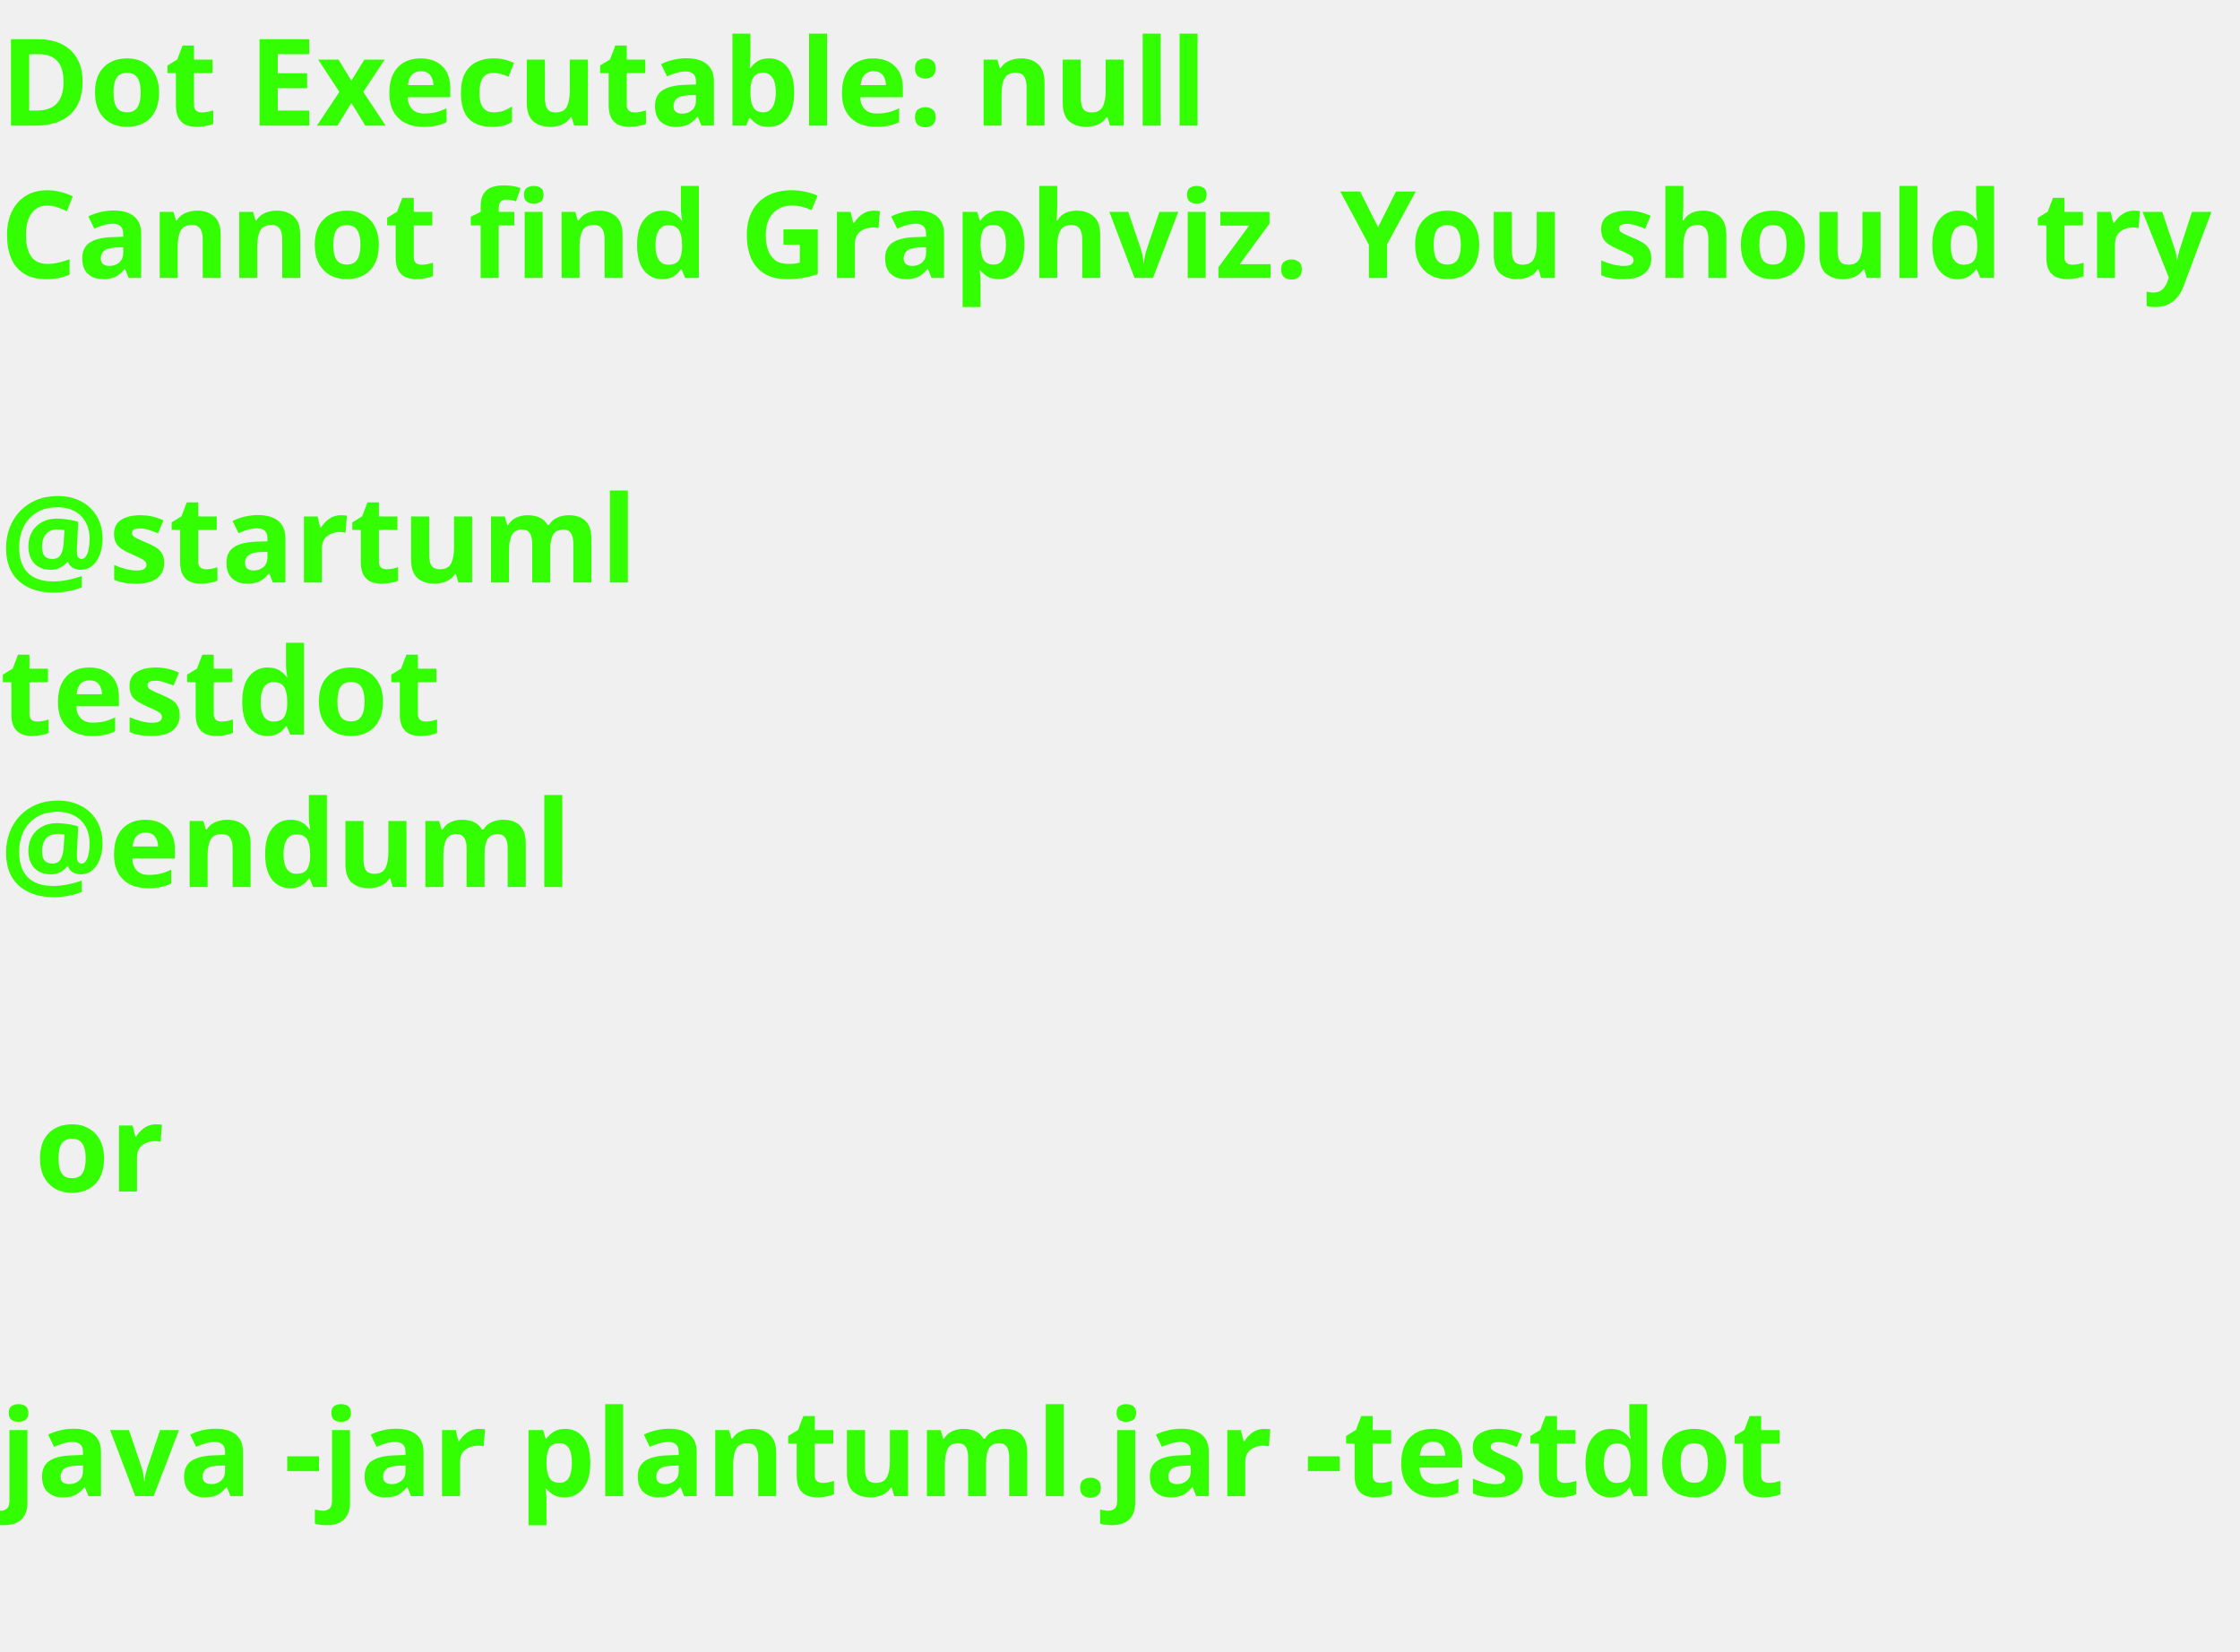
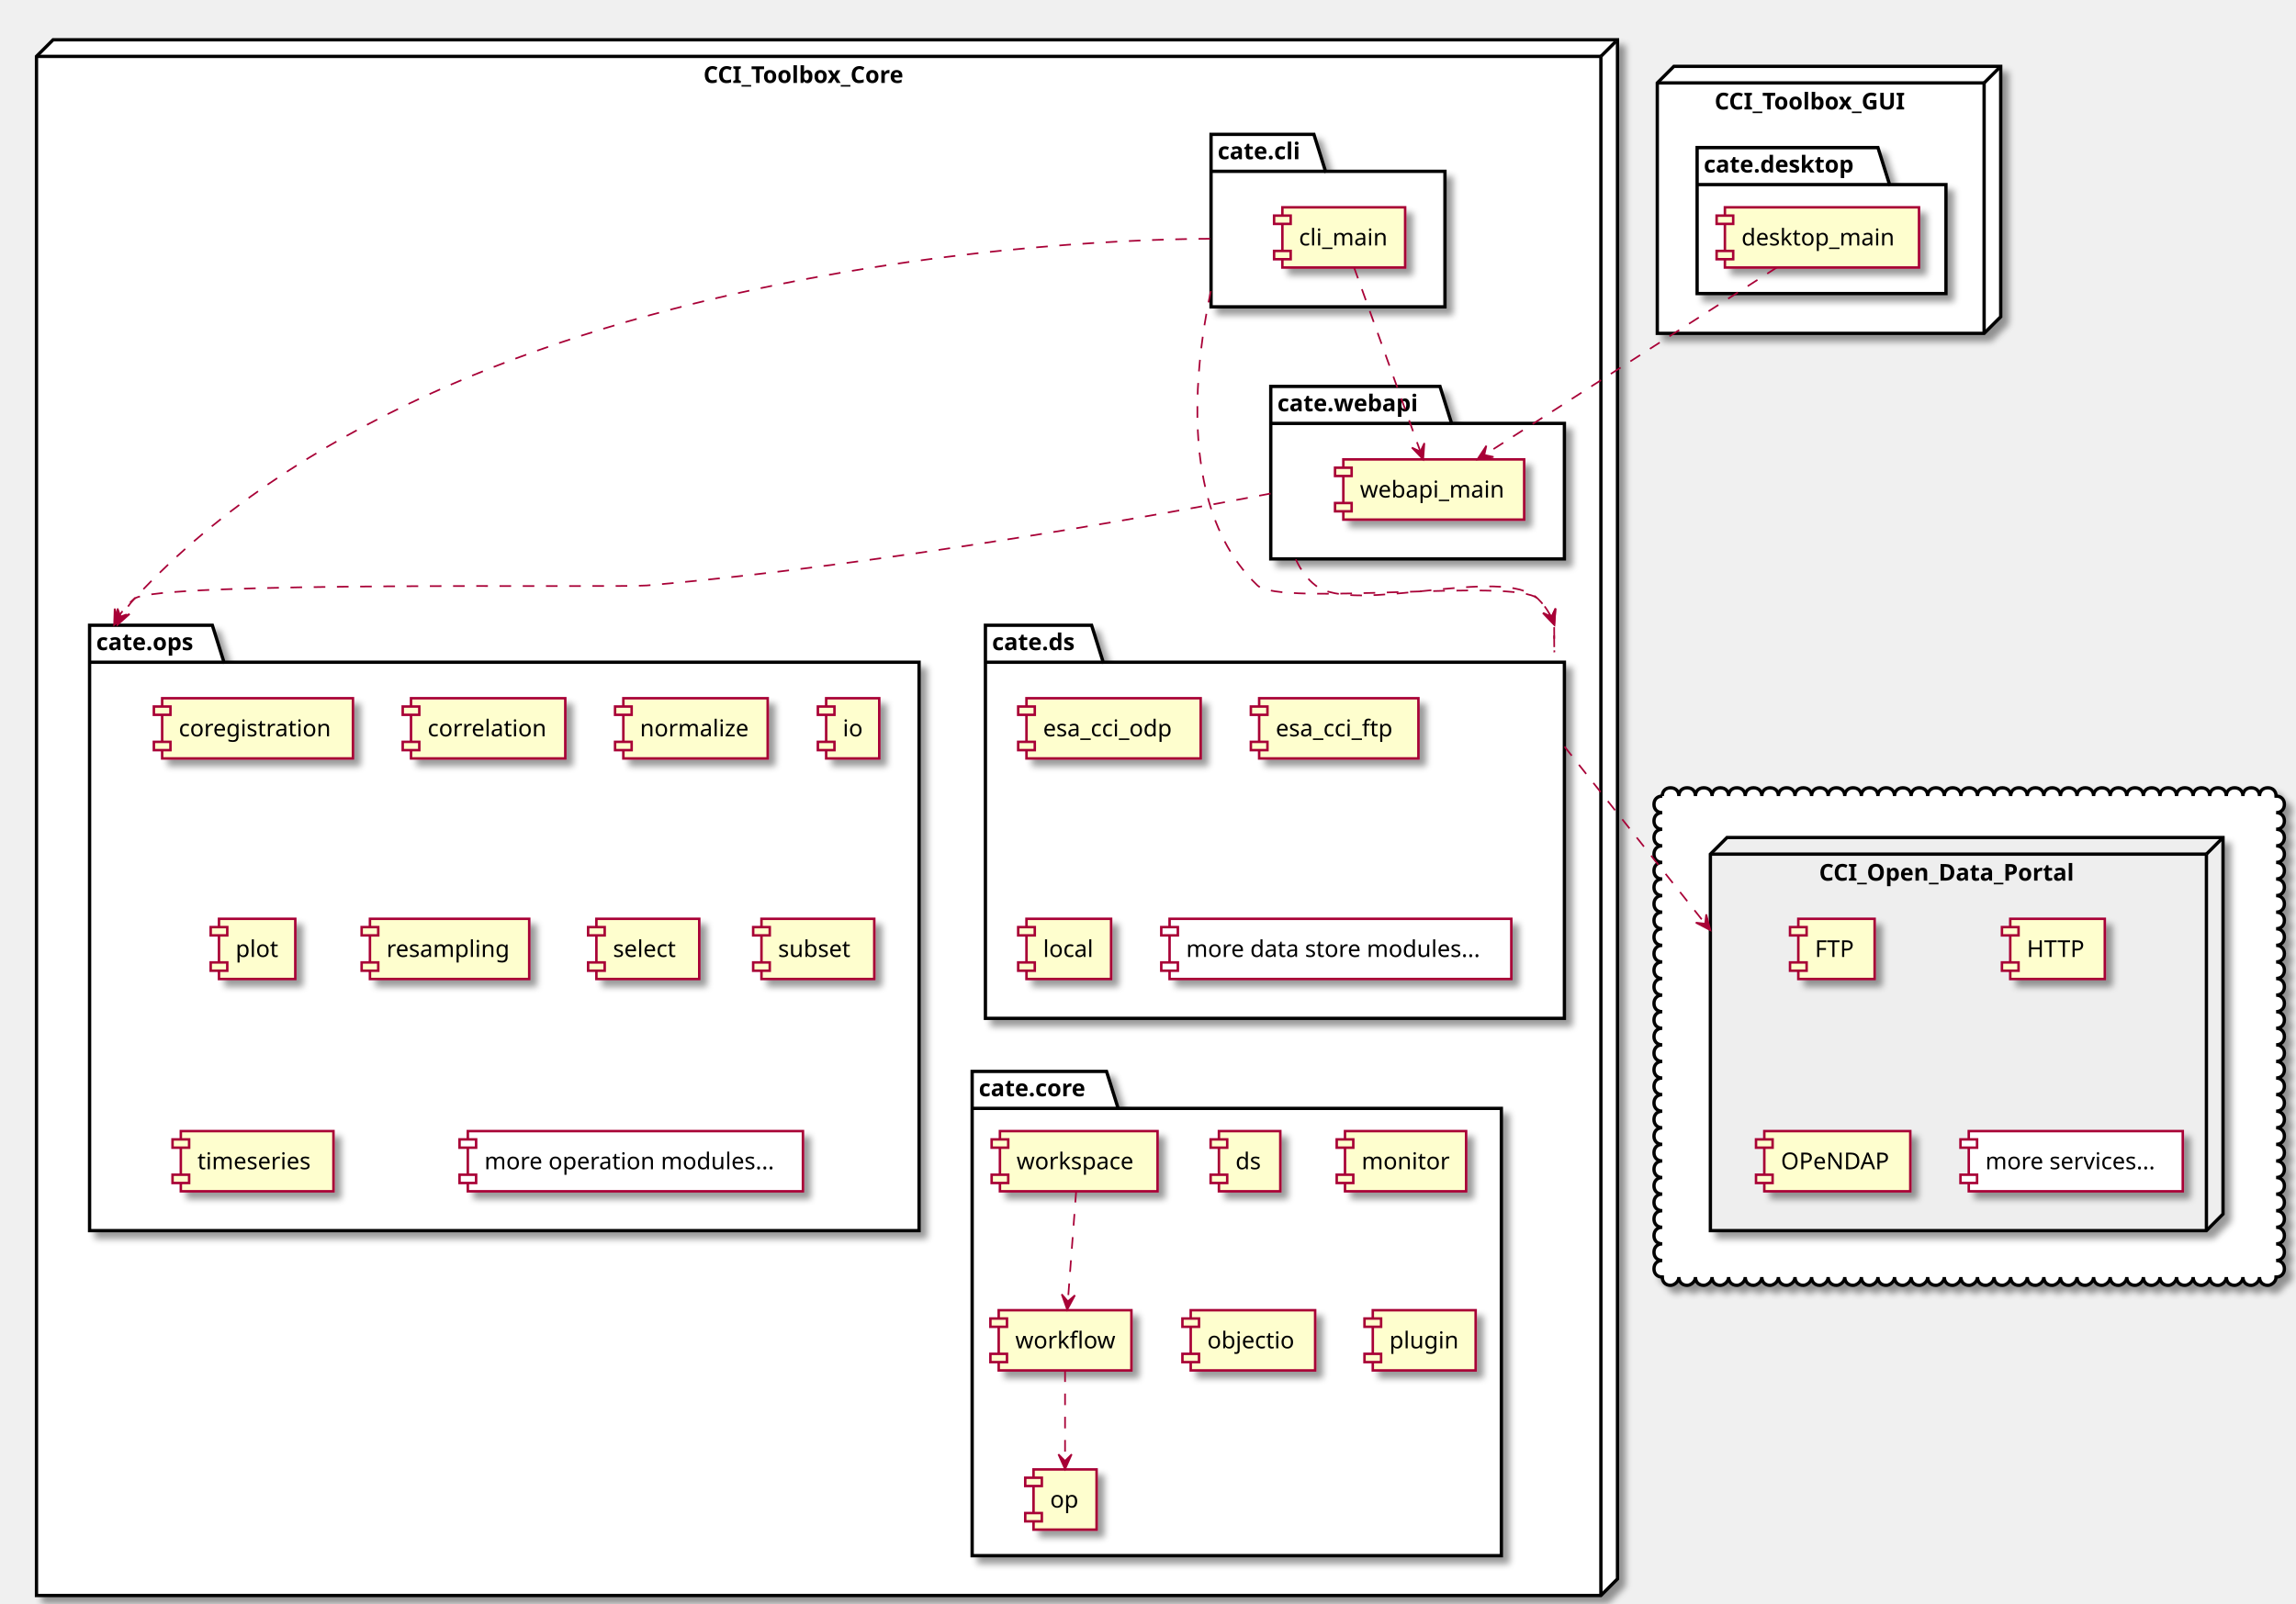
- <svg xmlns="http://www.w3.org/2000/svg" height="191px" style="width:259px;height:191px;background:#000000;" version="1.1" viewBox="0 0 259 191" width="259px">
-   <defs />
+ <svg xmlns="http://www.w3.org/2000/svg" height="967px" style="width:1384px;height:967px;" version="1.1" viewBox="0 0 1384 967" width="1384px">
+   <defs>
+     <filter height="300%" id="f1" width="300%" x="-1" y="-1">
+       <feGaussianBlur result="blurOut" stdDeviation="2.0" />
+       <feColorMatrix in="blurOut" result="blurOut2" type="matrix" values="0 0 0 0 0 0 0 0 0 0 0 0 0 0 0 0 0 0 .4 0" />
+       <feOffset dx="4.0" dy="4.0" in="blurOut2" result="blurOut3" />
+       <feBlend in="SourceGraphic" in2="blurOut3" mode="normal" />
+     </filter>
+   </defs>
  <g>
-     <text fill="#33FF02" font-family="sans-serif" font-size="14" font-weight="bold" lengthAdjust="spacingAndGlyphs" textLength="140" x="0" y="14.533">Dot Executable: null</text>
-     <text fill="#33FF02" font-family="sans-serif" font-size="14" font-weight="bold" lengthAdjust="spacingAndGlyphs" textLength="258" x="0" y="32.143">Cannot find Graphviz. You should try</text>
-     <text fill="#33FF02" font-family="sans-serif" font-size="14" font-weight="bold" lengthAdjust="spacingAndGlyphs" textLength="0" x="4" y="49.752" />
-     <text fill="#33FF02" font-family="sans-serif" font-size="14" font-weight="bold" lengthAdjust="spacingAndGlyphs" textLength="71" x="0" y="67.361">@startuml</text>
-     <text fill="#33FF02" font-family="sans-serif" font-size="14" font-weight="bold" lengthAdjust="spacingAndGlyphs" textLength="50" x="0" y="84.971">testdot</text>
-     <text fill="#33FF02" font-family="sans-serif" font-size="14" font-weight="bold" lengthAdjust="spacingAndGlyphs" textLength="66" x="0" y="102.58">@enduml</text>
-     <text fill="#33FF02" font-family="sans-serif" font-size="14" font-weight="bold" lengthAdjust="spacingAndGlyphs" textLength="0" x="4" y="120.189" />
-     <text fill="#33FF02" font-family="sans-serif" font-size="14" font-weight="bold" lengthAdjust="spacingAndGlyphs" textLength="15" x="4" y="137.799">or</text>
-     <text fill="#33FF02" font-family="sans-serif" font-size="14" font-weight="bold" lengthAdjust="spacingAndGlyphs" textLength="0" x="4" y="155.408" />
-     <text fill="#33FF02" font-family="sans-serif" font-size="14" font-weight="bold" lengthAdjust="spacingAndGlyphs" textLength="201" x="0" y="173.018">java -jar plantuml.jar -testdot</text>
-     <text fill="#33FF02" font-family="sans-serif" font-size="14" font-weight="bold" lengthAdjust="spacingAndGlyphs" textLength="0" x="4" y="190.627" />
+     <polygon fill="#FFFFFF" filter="url(#f1)" points="22,34,32,24,975,24,975,952,965,962,22,962,22,34" style="stroke: #000000; stroke-width: 2.0;" />
+     <line style="stroke: #000000; stroke-width: 2.0;" x1="965" x2="974" y1="34" y2="25" />
+     <line style="stroke: #000000; stroke-width: 2.0;" x1="22" x2="965" y1="34" y2="34" />
+     <line style="stroke: #000000; stroke-width: 2.0;" x1="965" x2="965" y1="34" y2="962" />
+     <text fill="#000000" font-family="sans-serif" font-size="14" font-weight="bold" lengthAdjust="spacingAndGlyphs" textLength="141" x="424" y="49.995">CCI_Toolbox_Core</text>
+     <polygon fill="#FFFFFF" filter="url(#f1)" points="594,377,658,377,665,399.297,943,399.297,943,614,594,614,594,377" style="stroke: #000000; stroke-width: 2.0;" />
+     <line style="stroke: #000000; stroke-width: 2.0;" x1="594" x2="665" y1="399.297" y2="399.297" />
+     <text fill="#000000" font-family="sans-serif" font-size="14" font-weight="bold" lengthAdjust="spacingAndGlyphs" textLength="58" x="598" y="391.995">cate.ds</text>
+     <polygon fill="#FFFFFF" filter="url(#f1)" points="54,377,128,377,135,399.297,554,399.297,554,742,54,742,54,377" style="stroke: #000000; stroke-width: 2.0;" />
+     <line style="stroke: #000000; stroke-width: 2.0;" x1="54" x2="135" y1="399.297" y2="399.297" />
+     <text fill="#000000" font-family="sans-serif" font-size="14" font-weight="bold" lengthAdjust="spacingAndGlyphs" textLength="68" x="58" y="391.995">cate.ops</text>
+     <polygon fill="#FFFFFF" filter="url(#f1)" points="586,646,667,646,674,668.297,905,668.297,905,938,586,938,586,646" style="stroke: #000000; stroke-width: 2.0;" />
+     <line style="stroke: #000000; stroke-width: 2.0;" x1="586" x2="674" y1="668.297" y2="668.297" />
+     <text fill="#000000" font-family="sans-serif" font-size="14" font-weight="bold" lengthAdjust="spacingAndGlyphs" textLength="75" x="590" y="660.995">cate.core</text>
+     <polygon fill="#FFFFFF" filter="url(#f1)" points="730,81,792,81,799,103.297,871,103.297,871,185,730,185,730,81" style="stroke: #000000; stroke-width: 2.0;" />
+     <line style="stroke: #000000; stroke-width: 2.0;" x1="730" x2="799" y1="103.297" y2="103.297" />
+     <text fill="#000000" font-family="sans-serif" font-size="14" font-weight="bold" lengthAdjust="spacingAndGlyphs" textLength="56" x="734" y="95.995">cate.cli</text>
+     <polygon fill="#FFFFFF" filter="url(#f1)" points="766,233,868,233,875,255.297,943,255.297,943,337,766,337,766,233" style="stroke: #000000; stroke-width: 2.0;" />
+     <line style="stroke: #000000; stroke-width: 2.0;" x1="766" x2="875" y1="255.297" y2="255.297" />
+     <text fill="#000000" font-family="sans-serif" font-size="14" font-weight="bold" lengthAdjust="spacingAndGlyphs" textLength="96" x="770" y="247.995">cate.webapi</text>
+     <polygon fill="#FFFFFF" filter="url(#f1)" points="999,50,1009,40,1206,40,1206,191,1196,201,999,201,999,50" style="stroke: #000000; stroke-width: 2.0;" />
+     <line style="stroke: #000000; stroke-width: 2.0;" x1="1196" x2="1205" y1="50" y2="41" />
+     <line style="stroke: #000000; stroke-width: 2.0;" x1="999" x2="1196" y1="50" y2="50" />
+     <line style="stroke: #000000; stroke-width: 2.0;" x1="1196" x2="1196" y1="50" y2="201" />
+     <text fill="#000000" font-family="sans-serif" font-size="14" font-weight="bold" lengthAdjust="spacingAndGlyphs" textLength="130" x="1033.5" y="65.995">CCI_Toolbox_GUI</text>
+     <polygon fill="#FFFFFF" filter="url(#f1)" points="1023,89,1132,89,1139,111.297,1173,111.297,1173,177,1023,177,1023,89" style="stroke: #000000; stroke-width: 2.0;" />
+     <line style="stroke: #000000; stroke-width: 2.0;" x1="1023" x2="1139" y1="111.297" y2="111.297" />
+     <text fill="#000000" font-family="sans-serif" font-size="14" font-weight="bold" lengthAdjust="spacingAndGlyphs" textLength="103" x="1027" y="103.995">cate.desktop</text>
+     <path d="M1002,480 C1002,477 1004,475 1007,475 C1010,475 1012,477 1012,480 C1012,477 1014,475 1017,475 C1020,475 1022,477 1022,480 C1022,477 1024,475 1027,475 C1030,475 1032,477 1032,480 C1032,477 1034,475 1037,475 C1040,475 1042,477 1042,480 C1042,477 1044,475 1047,475 C1050,475 1052,477 1052,480 C1052,477 1054,475 1057,475 C1060,475 1062,477 1062,480 C1062,477 1064,475 1067,475 C1070,475 1072,477 1072,480 C1072,477 1074,475 1077,475 C1080,475 1082,477 1082,480 C1082,477 1084,475 1087,475 C1090,475 1092,477 1092,480 C1092,477 1094,475 1097,475 C1100,475 1102,477 1102,480 C1102,477 1104,475 1107,475 C1110,475 1112,477 1112,480 C1112,477 1114,475 1117,475 C1120,475 1122,477 1122,480 C1122,477 1124,475 1127,475 C1130,475 1132,477 1132,480 C1132,477 1134,475 1137,475 C1140,475 1142,477 1142,480 C1142,477 1144,475 1147,475 C1150,475 1152,477 1152,480 C1152,477 1154,475 1157,475 C1160,475 1162,477 1162,480 C1162,477 1164,475 1167,475 C1170,475 1172,477 1172,480 C1172,477 1174,475 1177,475 C1180,475 1182,477 1182,480 C1182,477 1184,475 1187,475 C1190,475 1192,477 1192,480 C1192,477 1194,475 1197,475 C1200,475 1202,477 1202,480 C1202,477 1204,475 1207,475 C1210,475 1212,477 1212,480 C1212,477 1214,475 1217,475 C1220,475 1222,477 1222,480 C1222,477 1224,475 1227,475 C1230,475 1232,477 1232,480 C1232,477 1234,475 1237,475 C1240,475 1242,477 1242,480 C1242,477 1244,475 1247,475 C1250,475 1252,477 1252,480 C1252,477 1254,475 1257,475 C1260,475 1262,477 1262,480 C1262,477 1264,475 1267,475 C1270,475 1272,477 1272,480 C1272,477 1274,475 1277,475 C1280,475 1282,477 1282,480 C1282,477 1284,475 1287,475 C1290,475 1292,477 1292,480 C1292,477 1294,475 1297,475 C1300,475 1302,477 1302,480 C1302,477 1304,475 1307,475 C1310,475 1312,477 1312,480 C1312,477 1314,475 1317,475 C1320,475 1322,477 1322,480 C1322,477 1324,475 1327,475 C1330,475 1332,477 1332,480 C1332,477 1334,475 1337,475 C1340,475 1342,477 1342,480 C1342,477 1344,475 1347,475 C1350,475 1352,477 1352,480 C1352,477 1354,475 1357,475 C1360,475 1362,477 1362,480 C1362,477 1364,475 1367,475 C1370,475 1372,477 1372,480 C1375,480 1377,482 1377,485 C1377,488 1375,490 1372,490 C1375,490 1377,492 1377,495 C1377,498 1375,500 1372,500 C1375,500 1377,502 1377,505 C1377,508 1375,510 1372,510 C1375,510 1377,512 1377,515 C1377,518 1375,520 1372,520 C1375,520 1377,522 1377,525 C1377,528 1375,530 1372,530 C1375,530 1377,532 1377,535 C1377,538 1375,540 1372,540 C1375,540 1377,542 1377,545 C1377,548 1375,550 1372,550 C1375,550 1377,552 1377,555 C1377,558 1375,560 1372,560 C1375,560 1377,562 1377,565 C1377,568 1375,570 1372,570 C1375,570 1377,572 1377,575 C1377,578 1375,580 1372,580 C1375,580 1377,582 1377,585 C1377,588 1375,590 1372,590 C1375,590 1377,592 1377,595 C1377,598 1375,600 1372,600 C1375,600 1377,602 1377,605 C1377,608 1375,610 1372,610 C1375,610 1377,612 1377,615 C1377,618 1375,620 1372,620 C1375,620 1377,622 1377,625 C1377,628 1375,630 1372,630 C1375,630 1377,632 1377,635 C1377,638 1375,640 1372,640 C1375,640 1377,642 1377,645 C1377,648 1375,650 1372,650 C1375,650 1377,652 1377,655 C1377,658 1375,660 1372,660 C1375,660 1377,662 1377,665 C1377,668 1375,670 1372,670 C1375,670 1377,672 1377,675 C1377,678 1375,680 1372,680 C1375,680 1377,682 1377,685 C1377,688 1375,690 1372,690 C1375,690 1377,692 1377,695 C1377,698 1375,700 1372,700 C1375,700 1377,702 1377,705 C1377,708 1375,710 1372,710 C1375,710 1377,712 1377,715 C1377,718 1375,720 1372,720 C1375,720 1377,722 1377,725 C1377,728 1375,730 1372,730 C1375,730 1377,732 1377,735 C1377,738 1375,740 1372,740 C1375,740 1377,742 1377,745 C1377,748 1375,750 1372,750 C1375,750 1377,752 1377,755 C1377,758 1375,760 1372,760 C1375,760 1377,762 1377,765 C1377,768 1375,770 1372,770 C1372,773 1369,775 1367,775 C1364,775 1362,773 1362,770 C1362,773 1359,775 1357,775 C1354,775 1352,773 1352,770 C1352,773 1349,775 1347,775 C1344,775 1342,773 1342,770 C1342,773 1339,775 1337,775 C1334,775 1332,773 1332,770 C1332,773 1329,775 1327,775 C1324,775 1322,773 1322,770 C1322,773 1319,775 1317,775 C1314,775 1312,773 1312,770 C1312,773 1309,775 1307,775 C1304,775 1302,773 1302,770 C1302,773 1299,775 1297,775 C1294,775 1292,773 1292,770 C1292,773 1289,775 1287,775 C1284,775 1282,773 1282,770 C1282,773 1279,775 1277,775 C1274,775 1272,773 1272,770 C1272,773 1269,775 1267,775 C1264,775 1262,773 1262,770 C1262,773 1259,775 1257,775 C1254,775 1252,773 1252,770 C1252,773 1249,775 1247,775 C1244,775 1242,773 1242,770 C1242,773 1239,775 1237,775 C1234,775 1232,773 1232,770 C1232,773 1229,775 1227,775 C1224,775 1222,773 1222,770 C1222,773 1219,775 1217,775 C1214,775 1212,773 1212,770 C1212,773 1209,775 1207,775 C1204,775 1202,773 1202,770 C1202,773 1199,775 1197,775 C1194,775 1192,773 1192,770 C1192,773 1189,775 1187,775 C1184,775 1182,773 1182,770 C1182,773 1179,775 1177,775 C1174,775 1172,773 1172,770 C1172,773 1169,775 1167,775 C1164,775 1162,773 1162,770 C1162,773 1159,775 1157,775 C1154,775 1152,773 1152,770 C1152,773 1149,775 1147,775 C1144,775 1142,773 1142,770 C1142,773 1139,775 1137,775 C1134,775 1132,773 1132,770 C1132,773 1129,775 1127,775 C1124,775 1122,773 1122,770 C1122,773 1119,775 1117,775 C1114,775 1112,773 1112,770 C1112,773 1109,775 1107,775 C1104,775 1102,773 1102,770 C1102,773 1099,775 1097,775 C1094,775 1092,773 1092,770 C1092,773 1089,775 1087,775 C1084,775 1082,773 1082,770 C1082,773 1079,775 1077,775 C1074,775 1072,773 1072,770 C1072,773 1069,775 1067,775 C1064,775 1062,773 1062,770 C1062,773 1059,775 1057,775 C1054,775 1052,773 1052,770 C1052,773 1049,775 1047,775 C1044,775 1042,773 1042,770 C1042,773 1039,775 1037,775 C1034,775 1032,773 1032,770 C1032,773 1029,775 1027,775 C1024,775 1022,773 1022,770 C1022,773 1019,775 1017,775 C1014,775 1012,773 1012,770 C1012,773 1009,775 1007,775 C1004,775 1002,773 1002,770 C999,770 997,768 997,765 C997,762 999,760 1002,760 C999,760 997,758 997,755 C997,752 999,750 1002,750 C999,750 997,748 997,745 C997,742 999,740 1002,740 C999,740 997,738 997,735 C997,732 999,730 1002,730 C999,730 997,728 997,725 C997,722 999,720 1002,720 C999,720 997,718 997,715 C997,712 999,710 1002,710 C999,710 997,708 997,705 C997,702 999,700 1002,700 C999,700 997,698 997,695 C997,692 999,690 1002,690 C999,690 997,688 997,685 C997,682 999,680 1002,680 C999,680 997,678 997,675 C997,672 999,670 1002,670 C999,670 997,668 997,665 C997,662 999,660 1002,660 C999,660 997,658 997,655 C997,652 999,650 1002,650 C999,650 997,648 997,645 C997,642 999,640 1002,640 C999,640 997,638 997,635 C997,632 999,630 1002,630 C999,630 997,628 997,625 C997,622 999,620 1002,620 C999,620 997,618 997,615 C997,612 999,610 1002,610 C999,610 997,608 997,605 C997,602 999,600 1002,600 C999,600 997,598 997,595 C997,592 999,590 1002,590 C999,590 997,588 997,585 C997,582 999,580 1002,580 C999,580 997,578 997,575 C997,572 999,570 1002,570 C999,570 997,568 997,565 C997,562 999,560 1002,560 C999,560 997,558 997,555 C997,552 999,550 1002,550 C999,550 997,548 997,545 C997,542 999,540 1002,540 C999,540 997,538 997,535 C997,532 999,530 1002,530 C999,530 997,528 997,525 C997,522 999,520 1002,520 C999,520 997,518 997,515 C997,512 999,510 1002,510 C999,510 997,508 997,505 C997,502 999,500 1002,500 C999,500 997,498 997,495 C997,492 999,490 1002,490 C999,490 997,488 997,485 C997,482 999,480 1002,480 " fill="#FFFFFF" filter="url(#f1)" style="stroke: #000000; stroke-width: 2.0;" />
+     <polygon fill="#EEEEEE" filter="url(#f1)" points="1031,515,1041,505,1340,505,1340,732,1330,742,1031,742,1031,515" style="stroke: #000000; stroke-width: 2.0;" />
+     <line style="stroke: #000000; stroke-width: 2.0;" x1="1330" x2="1339" y1="515" y2="506" />
+     <line style="stroke: #000000; stroke-width: 2.0;" x1="1031" x2="1330" y1="515" y2="515" />
+     <line style="stroke: #000000; stroke-width: 2.0;" x1="1330" x2="1330" y1="515" y2="742" />
+     <text fill="#000000" font-family="sans-serif" font-size="14" font-weight="bold" lengthAdjust="spacingAndGlyphs" textLength="170" x="1096.5" y="530.995">CCI_Open_Data_Portal</text>
+     <rect fill="#FEFECE" filter="url(#f1)" height="36.297" style="stroke: #A80036; stroke-width: 1.5;" width="105" x="618.75" y="421" />
+     <rect fill="#FEFECE" height="5" style="stroke: #A80036; stroke-width: 1.5;" width="10" x="613.75" y="426" />
+     <rect fill="#FEFECE" height="5" style="stroke: #A80036; stroke-width: 1.5;" width="10" x="613.75" y="447.297" />
+     <text fill="#000000" font-family="sans-serif" font-size="14" lengthAdjust="spacingAndGlyphs" textLength="85" x="628.75" y="443.995">esa_cci_odp</text>
+     <rect fill="#FEFECE" filter="url(#f1)" height="36.297" style="stroke: #A80036; stroke-width: 1.5;" width="96" x="759" y="421" />
+     <rect fill="#FEFECE" height="5" style="stroke: #A80036; stroke-width: 1.5;" width="10" x="754" y="426" />
+     <rect fill="#FEFECE" height="5" style="stroke: #A80036; stroke-width: 1.5;" width="10" x="754" y="447.297" />
+     <text fill="#000000" font-family="sans-serif" font-size="14" lengthAdjust="spacingAndGlyphs" textLength="76" x="769" y="443.995">esa_cci_ftp</text>
+     <rect fill="#FEFECE" filter="url(#f1)" height="36.297" style="stroke: #A80036; stroke-width: 1.5;" width="51" x="618.75" y="554" />
+     <rect fill="#FEFECE" height="5" style="stroke: #A80036; stroke-width: 1.5;" width="10" x="613.75" y="559" />
+     <rect fill="#FEFECE" height="5" style="stroke: #A80036; stroke-width: 1.5;" width="10" x="613.75" y="580.297" />
+     <text fill="#000000" font-family="sans-serif" font-size="14" lengthAdjust="spacingAndGlyphs" textLength="31" x="628.75" y="576.995">local</text>
+     <rect fill="#FFFFFF" filter="url(#f1)" height="36.297" style="stroke: #A80036; stroke-width: 1.5;" width="206" x="705" y="554" />
+     <rect fill="#FFFFFF" height="5" style="stroke: #A80036; stroke-width: 1.5;" width="10" x="700" y="559" />
+     <rect fill="#FFFFFF" height="5" style="stroke: #A80036; stroke-width: 1.5;" width="10" x="700" y="580.297" />
+     <text fill="#000000" font-family="sans-serif" font-size="14" lengthAdjust="spacingAndGlyphs" textLength="186" x="715" y="576.995">more data store modules...</text>
+     <rect fill="#FEFECE" filter="url(#f1)" height="36.297" style="stroke: #A80036; stroke-width: 1.5;" width="115" x="97.75" y="421" />
+     <rect fill="#FEFECE" height="5" style="stroke: #A80036; stroke-width: 1.5;" width="10" x="92.75" y="426" />
+     <rect fill="#FEFECE" height="5" style="stroke: #A80036; stroke-width: 1.5;" width="10" x="92.75" y="447.297" />
+     <text fill="#000000" font-family="sans-serif" font-size="14" lengthAdjust="spacingAndGlyphs" textLength="95" x="107.75" y="443.995">coregistration</text>
+     <rect fill="#FEFECE" filter="url(#f1)" height="36.297" style="stroke: #A80036; stroke-width: 1.5;" width="93" x="247.75" y="421" />
+     <rect fill="#FEFECE" height="5" style="stroke: #A80036; stroke-width: 1.5;" width="10" x="242.75" y="426" />
+     <rect fill="#FEFECE" height="5" style="stroke: #A80036; stroke-width: 1.5;" width="10" x="242.75" y="447.297" />
+     <text fill="#000000" font-family="sans-serif" font-size="14" lengthAdjust="spacingAndGlyphs" textLength="73" x="257.75" y="443.995">correlation</text>
+     <rect fill="#FEFECE" filter="url(#f1)" height="36.297" style="stroke: #A80036; stroke-width: 1.5;" width="87" x="375.75" y="421" />
+     <rect fill="#FEFECE" height="5" style="stroke: #A80036; stroke-width: 1.5;" width="10" x="370.75" y="426" />
+     <rect fill="#FEFECE" height="5" style="stroke: #A80036; stroke-width: 1.5;" width="10" x="370.75" y="447.297" />
+     <text fill="#000000" font-family="sans-serif" font-size="14" lengthAdjust="spacingAndGlyphs" textLength="67" x="385.75" y="443.995">normalize</text>
+     <rect fill="#FEFECE" filter="url(#f1)" height="36.297" style="stroke: #A80036; stroke-width: 1.5;" width="32" x="498" y="421" />
+     <rect fill="#FEFECE" height="5" style="stroke: #A80036; stroke-width: 1.5;" width="10" x="493" y="426" />
+     <rect fill="#FEFECE" height="5" style="stroke: #A80036; stroke-width: 1.5;" width="10" x="493" y="447.297" />
+     <text fill="#000000" font-family="sans-serif" font-size="14" lengthAdjust="spacingAndGlyphs" textLength="12" x="508" y="443.995">io</text>
+     <rect fill="#FEFECE" filter="url(#f1)" height="36.297" style="stroke: #A80036; stroke-width: 1.5;" width="46" x="132" y="554" />
+     <rect fill="#FEFECE" height="5" style="stroke: #A80036; stroke-width: 1.5;" width="10" x="127" y="559" />
+     <rect fill="#FEFECE" height="5" style="stroke: #A80036; stroke-width: 1.5;" width="10" x="127" y="580.297" />
+     <text fill="#000000" font-family="sans-serif" font-size="14" lengthAdjust="spacingAndGlyphs" textLength="26" x="142" y="576.995">plot</text>
+     <rect fill="#FEFECE" filter="url(#f1)" height="36.297" style="stroke: #A80036; stroke-width: 1.5;" width="96" x="223" y="554" />
+     <rect fill="#FEFECE" height="5" style="stroke: #A80036; stroke-width: 1.5;" width="10" x="218" y="559" />
+     <rect fill="#FEFECE" height="5" style="stroke: #A80036; stroke-width: 1.5;" width="10" x="218" y="580.297" />
+     <text fill="#000000" font-family="sans-serif" font-size="14" lengthAdjust="spacingAndGlyphs" textLength="76" x="233" y="576.995">resampling</text>
+     <rect fill="#FEFECE" filter="url(#f1)" height="36.297" style="stroke: #A80036; stroke-width: 1.5;" width="62" x="359.5" y="554" />
+     <rect fill="#FEFECE" height="5" style="stroke: #A80036; stroke-width: 1.5;" width="10" x="354.5" y="559" />
+     <rect fill="#FEFECE" height="5" style="stroke: #A80036; stroke-width: 1.5;" width="10" x="354.5" y="580.297" />
+     <text fill="#000000" font-family="sans-serif" font-size="14" lengthAdjust="spacingAndGlyphs" textLength="42" x="369.5" y="576.995">select</text>
+     <rect fill="#FEFECE" filter="url(#f1)" height="36.297" style="stroke: #A80036; stroke-width: 1.5;" width="68" x="459" y="554" />
+     <rect fill="#FEFECE" height="5" style="stroke: #A80036; stroke-width: 1.5;" width="10" x="454" y="559" />
+     <rect fill="#FEFECE" height="5" style="stroke: #A80036; stroke-width: 1.5;" width="10" x="454" y="580.297" />
+     <text fill="#000000" font-family="sans-serif" font-size="14" lengthAdjust="spacingAndGlyphs" textLength="48" x="469" y="576.995">subset</text>
+     <rect fill="#FEFECE" filter="url(#f1)" height="36.297" style="stroke: #A80036; stroke-width: 1.5;" width="92" x="109" y="682" />
+     <rect fill="#FEFECE" height="5" style="stroke: #A80036; stroke-width: 1.5;" width="10" x="104" y="687" />
+     <rect fill="#FEFECE" height="5" style="stroke: #A80036; stroke-width: 1.5;" width="10" x="104" y="708.297" />
+     <text fill="#000000" font-family="sans-serif" font-size="14" lengthAdjust="spacingAndGlyphs" textLength="72" x="119" y="704.995">timeseries</text>
+     <rect fill="#FFFFFF" filter="url(#f1)" height="36.297" style="stroke: #A80036; stroke-width: 1.5;" width="202" x="282" y="682" />
+     <rect fill="#FFFFFF" height="5" style="stroke: #A80036; stroke-width: 1.5;" width="10" x="277" y="687" />
+     <rect fill="#FFFFFF" height="5" style="stroke: #A80036; stroke-width: 1.5;" width="10" x="277" y="708.297" />
+     <text fill="#000000" font-family="sans-serif" font-size="14" lengthAdjust="spacingAndGlyphs" textLength="182" x="292" y="704.995">more operation modules...</text>
+     <rect fill="#FEFECE" filter="url(#f1)" height="36.297" style="stroke: #A80036; stroke-width: 1.5;" width="37" x="734.75" y="682" />
+     <rect fill="#FEFECE" height="5" style="stroke: #A80036; stroke-width: 1.5;" width="10" x="729.75" y="687" />
+     <rect fill="#FEFECE" height="5" style="stroke: #A80036; stroke-width: 1.5;" width="10" x="729.75" y="708.297" />
+     <text fill="#000000" font-family="sans-serif" font-size="14" lengthAdjust="spacingAndGlyphs" textLength="17" x="744.75" y="704.995">ds</text>
+     <rect fill="#FEFECE" filter="url(#f1)" height="36.297" style="stroke: #A80036; stroke-width: 1.5;" width="73" x="810.75" y="682" />
+     <rect fill="#FEFECE" height="5" style="stroke: #A80036; stroke-width: 1.5;" width="10" x="805.75" y="687" />
+     <rect fill="#FEFECE" height="5" style="stroke: #A80036; stroke-width: 1.5;" width="10" x="805.75" y="708.297" />
+     <text fill="#000000" font-family="sans-serif" font-size="14" lengthAdjust="spacingAndGlyphs" textLength="53" x="820.75" y="704.995">monitor</text>
+     <rect fill="#FEFECE" filter="url(#f1)" height="36.297" style="stroke: #A80036; stroke-width: 1.5;" width="75" x="717.75" y="790" />
+     <rect fill="#FEFECE" height="5" style="stroke: #A80036; stroke-width: 1.5;" width="10" x="712.75" y="795" />
+     <rect fill="#FEFECE" height="5" style="stroke: #A80036; stroke-width: 1.5;" width="10" x="712.75" y="816.297" />
+     <text fill="#000000" font-family="sans-serif" font-size="14" lengthAdjust="spacingAndGlyphs" textLength="55" x="727.75" y="812.995">objectio</text>
+     <rect fill="#FEFECE" filter="url(#f1)" height="36.297" style="stroke: #A80036; stroke-width: 1.5;" width="38" x="623" y="886" />
+     <rect fill="#FEFECE" height="5" style="stroke: #A80036; stroke-width: 1.5;" width="10" x="618" y="891" />
+     <rect fill="#FEFECE" height="5" style="stroke: #A80036; stroke-width: 1.5;" width="10" x="618" y="912.297" />
+     <text fill="#000000" font-family="sans-serif" font-size="14" lengthAdjust="spacingAndGlyphs" textLength="18" x="633" y="908.995">op</text>
+     <rect fill="#FEFECE" filter="url(#f1)" height="36.297" style="stroke: #A80036; stroke-width: 1.5;" width="62" x="827.5" y="790" />
+     <rect fill="#FEFECE" height="5" style="stroke: #A80036; stroke-width: 1.5;" width="10" x="822.5" y="795" />
+     <rect fill="#FEFECE" height="5" style="stroke: #A80036; stroke-width: 1.5;" width="10" x="822.5" y="816.297" />
+     <text fill="#000000" font-family="sans-serif" font-size="14" lengthAdjust="spacingAndGlyphs" textLength="42" x="837.5" y="812.995">plugin</text>
+     <rect fill="#FEFECE" filter="url(#f1)" height="36.297" style="stroke: #A80036; stroke-width: 1.5;" width="80" x="602" y="790" />
+     <rect fill="#FEFECE" height="5" style="stroke: #A80036; stroke-width: 1.5;" width="10" x="597" y="795" />
+     <rect fill="#FEFECE" height="5" style="stroke: #A80036; stroke-width: 1.5;" width="10" x="597" y="816.297" />
+     <text fill="#000000" font-family="sans-serif" font-size="14" lengthAdjust="spacingAndGlyphs" textLength="60" x="612" y="812.995">workflow</text>
+     <rect fill="#FEFECE" filter="url(#f1)" height="36.297" style="stroke: #A80036; stroke-width: 1.5;" width="95" x="602.75" y="682" />
+     <rect fill="#FEFECE" height="5" style="stroke: #A80036; stroke-width: 1.5;" width="10" x="597.75" y="687" />
+     <rect fill="#FEFECE" height="5" style="stroke: #A80036; stroke-width: 1.5;" width="10" x="597.75" y="708.297" />
+     <text fill="#000000" font-family="sans-serif" font-size="14" lengthAdjust="spacingAndGlyphs" textLength="75" x="612.75" y="704.995">workspace</text>
+     <rect fill="#FEFECE" filter="url(#f1)" height="36.297" style="stroke: #A80036; stroke-width: 1.5;" width="74" x="773" y="125" />
+     <rect fill="#FEFECE" height="5" style="stroke: #A80036; stroke-width: 1.5;" width="10" x="768" y="130" />
+     <rect fill="#FEFECE" height="5" style="stroke: #A80036; stroke-width: 1.5;" width="10" x="768" y="151.297" />
+     <text fill="#000000" font-family="sans-serif" font-size="14" lengthAdjust="spacingAndGlyphs" textLength="54" x="783" y="147.995">cli_main</text>
+     <rect fill="#FEFECE" filter="url(#f1)" height="36.297" style="stroke: #A80036; stroke-width: 1.5;" width="109" x="809.75" y="277" />
+     <rect fill="#FEFECE" height="5" style="stroke: #A80036; stroke-width: 1.5;" width="10" x="804.75" y="282" />
+     <rect fill="#FEFECE" height="5" style="stroke: #A80036; stroke-width: 1.5;" width="10" x="804.75" y="303.297" />
+     <text fill="#000000" font-family="sans-serif" font-size="14" lengthAdjust="spacingAndGlyphs" textLength="89" x="819.75" y="299.995">webapi_main</text>
+     <rect fill="#FEFECE" filter="url(#f1)" height="36.297" style="stroke: #A80036; stroke-width: 1.5;" width="117" x="1039.75" y="125" />
+     <rect fill="#FEFECE" height="5" style="stroke: #A80036; stroke-width: 1.5;" width="10" x="1034.75" y="130" />
+     <rect fill="#FEFECE" height="5" style="stroke: #A80036; stroke-width: 1.5;" width="10" x="1034.75" y="151.297" />
+     <text fill="#000000" font-family="sans-serif" font-size="14" lengthAdjust="spacingAndGlyphs" textLength="97" x="1049.75" y="147.995">desktop_main</text>
+     <rect fill="#FEFECE" filter="url(#f1)" height="36.297" style="stroke: #A80036; stroke-width: 1.5;" width="46" x="1084" y="554" />
+     <rect fill="#FEFECE" height="5" style="stroke: #A80036; stroke-width: 1.5;" width="10" x="1079" y="559" />
+     <rect fill="#FEFECE" height="5" style="stroke: #A80036; stroke-width: 1.5;" width="10" x="1079" y="580.297" />
+     <text fill="#000000" font-family="sans-serif" font-size="14" lengthAdjust="spacingAndGlyphs" textLength="26" x="1094" y="576.995">FTP</text>
+     <rect fill="#FEFECE" filter="url(#f1)" height="36.297" style="stroke: #A80036; stroke-width: 1.5;" width="57" x="1211.75" y="554" />
+     <rect fill="#FEFECE" height="5" style="stroke: #A80036; stroke-width: 1.5;" width="10" x="1206.75" y="559" />
+     <rect fill="#FEFECE" height="5" style="stroke: #A80036; stroke-width: 1.5;" width="10" x="1206.75" y="580.297" />
+     <text fill="#000000" font-family="sans-serif" font-size="14" lengthAdjust="spacingAndGlyphs" textLength="37" x="1221.75" y="576.995">HTTP</text>
+     <rect fill="#FEFECE" filter="url(#f1)" height="36.297" style="stroke: #A80036; stroke-width: 1.5;" width="88" x="1063.5" y="682" />
+     <rect fill="#FEFECE" height="5" style="stroke: #A80036; stroke-width: 1.5;" width="10" x="1058.5" y="687" />
+     <rect fill="#FEFECE" height="5" style="stroke: #A80036; stroke-width: 1.5;" width="10" x="1058.5" y="708.297" />
+     <text fill="#000000" font-family="sans-serif" font-size="14" lengthAdjust="spacingAndGlyphs" textLength="68" x="1073.5" y="704.995">OPeNDAP</text>
+     <rect fill="#FFFFFF" filter="url(#f1)" height="36.297" style="stroke: #A80036; stroke-width: 1.5;" width="129" x="1186.75" y="682" />
+     <rect fill="#FFFFFF" height="5" style="stroke: #A80036; stroke-width: 1.5;" width="10" x="1181.75" y="687" />
+     <rect fill="#FFFFFF" height="5" style="stroke: #A80036; stroke-width: 1.5;" width="10" x="1181.75" y="708.297" />
+     <text fill="#000000" font-family="sans-serif" font-size="14" lengthAdjust="spacingAndGlyphs" textLength="109" x="1196.75" y="704.995">more services...</text>
+     <path d="M816.194,161.207 C826.041,188.559 845.256,241.932 856.086,272.016 " fill="none" style="stroke: #A80036; stroke-width: 1.0; stroke-dasharray: 7.0,7.0;" />
+     <polygon fill="#A80036" points="857.878,276.994,858.594,267.171,856.185,272.289,851.067,269.88,857.878,276.994" style="stroke: #A80036; stroke-width: 1.0;" />
+     <path d="M1071.16,161.207 C1027.43,189.237 941.072,244.595 894.873,274.21 " fill="none" style="stroke: #A80036; stroke-width: 1.0; stroke-dasharray: 7.0,7.0;" />
+     <polygon fill="#A80036" points="890.53,276.994,900.266,275.505,894.74,274.296,895.948,268.77,890.53,276.994" style="stroke: #A80036; stroke-width: 1.0;" />
+     <path d="M648.715,718.031 C647.352,736.081 645.195,764.672 643.694,784.552 " fill="none" style="stroke: #A80036; stroke-width: 1.0; stroke-dasharray: 7.0,7.0;" />
+     <polygon fill="#A80036" points="643.309,789.659,647.974,780.985,643.685,784.673,639.997,780.384,643.309,789.659" style="stroke: #A80036; stroke-width: 1.0;" />
+     <path d="M642,826.241 C642,841.479 642,863.807 642,880.458 " fill="none" style="stroke: #A80036; stroke-width: 1.0; stroke-dasharray: 7.0,7.0;" />
+     <polygon fill="#A80036" points="642,885.868,646,876.868,642,880.868,638,876.868,642,885.868" style="stroke: #A80036; stroke-width: 1.0;" />
+     <path d="M729.453,143.959 C729.188,143.96 728.916,143.961 728.639,143.962 C727.531,143.967 726.33,143.974 725.037,143.985 C722.452,144.008 719.503,144.045 716.21,144.105 C703.038,144.346 684.367,144.946 661.509,146.369 C615.793,149.215 553.326,155.353 484.597,168.492 C347.14,194.769 184.637,249.049 81,361 C78.1,364.132 75.624,367.635 73.512,371.373 C72.984,372.307 72.478,373.256 71.995,374.218 C71.753,374.699 71.517,375.183 71.286,375.669 C71.17,375.913 71.056,376.157 70.943,376.402 C70.887,376.524 70.831,376.647 70.775,376.769 " fill="none" style="stroke: #A80036; stroke-width: 1.0; stroke-dasharray: 7.0,7.0;" />
+     <polygon fill="#A80036" points="70.775,376.769,78.139,370.23,72.843,372.217,70.856,366.921,70.775,376.769" style="stroke: #A80036; stroke-width: 1.0;" />
+     <path d="M729.866,175.489 C729.439,177.5 729.011,179.585 728.588,181.738 C727.743,186.045 726.916,190.624 726.146,195.423 C724.607,205.021 723.295,215.498 722.513,226.436 C719.388,270.19 724.753,321.315 758,353 C771.609,365.969 913.339,348.086 927,361 C930.028,363.862 932.439,367.16 934.34,370.747 C935.29,372.54 936.113,374.405 936.821,376.324 C936.865,376.444 936.909,393.176 936.952,393.297 " fill="none" style="stroke: #A80036; stroke-width: 1.0; stroke-dasharray: 7.0,7.0;" />
+     <polygon fill="#A80036" points="936.952,376.685,937.666,366.862,935.258,371.98,930.139,369.572,936.952,376.685" style="stroke: #A80036; stroke-width: 1.0;" />
+     <path d="M765.886,297.58 C765.535,297.648 765.173,297.717 764.8,297.789 C764.055,297.933 763.267,298.084 762.437,298.243 C755.795,299.515 746.472,301.278 734.937,303.405 C711.867,307.658 679.952,313.361 642.95,319.484 C568.947,331.73 474.602,345.653 390,353 C372.892,354.486 94.381,350.237 81,361 C77.674,363.675 74.875,366.832 72.524,370.313 C71.348,372.055 70.285,373.877 69.323,375.761 C69.203,375.997 69.085,376.233 68.968,376.47 C68.909,376.589 68.851,376.708 68.793,376.827 " fill="none" style="stroke: #A80036; stroke-width: 1.0; stroke-dasharray: 7.0,7.0;" />
+     <polygon fill="#A80036" points="68.793,376.827,76.316,370.471,70.973,372.327,69.116,366.984,68.793,376.827" style="stroke: #A80036; stroke-width: 1.0;" />
+     <path d="M781.101,337.255 C781.185,337.44 781.27,337.624 781.356,337.808 C784.108,343.691 787.869,349.064 793,353 C816.669,371.156 905.449,340.374 927,361 C930.01,363.881 932.408,367.193 934.299,370.79 C935.244,372.588 936.063,374.458 936.767,376.38 C936.811,376.5 936.855,393.176 936.898,393.297 " fill="none" style="stroke: #A80036; stroke-width: 1.0; stroke-dasharray: 7.0,7.0;" />
+     <polygon fill="#A80036" points="936.898,376.741,937.632,366.92,935.213,372.034,930.099,369.615,936.898,376.741" style="stroke: #A80036; stroke-width: 1.0;" />
+     <path d="M943.066,450.161 C943.178,450.302 943.29,450.443 943.404,450.586 C943.631,450.872 943.861,451.163 944.096,451.458 C944.565,452.049 945.049,452.659 945.548,453.288 C947.543,455.801 949.769,458.605 952.18,461.641 C961.822,473.788 974.421,489.657 987.018,505.524 C999.614,521.391 1012.21,537.257 1021.848,549.395 C1024.257,552.43 1026.482,555.232 1028.475,557.743 C1028.973,558.37 1029.457,558.98 1029.926,559.57 C1030.16,559.865 1030.391,560.156 1030.618,560.441 C1030.731,560.584 1030.844,560.726 1030.955,560.866 " fill="none" style="stroke: #A80036; stroke-width: 1.0; stroke-dasharray: 7.0,7.0;" />
+     <polygon fill="#A80036" points="1030.955,560.866,1028.491,551.33,1027.846,556.95,1022.226,556.305,1030.955,560.866" style="stroke: #A80036; stroke-width: 1.0;" />
  </g>
</svg>
